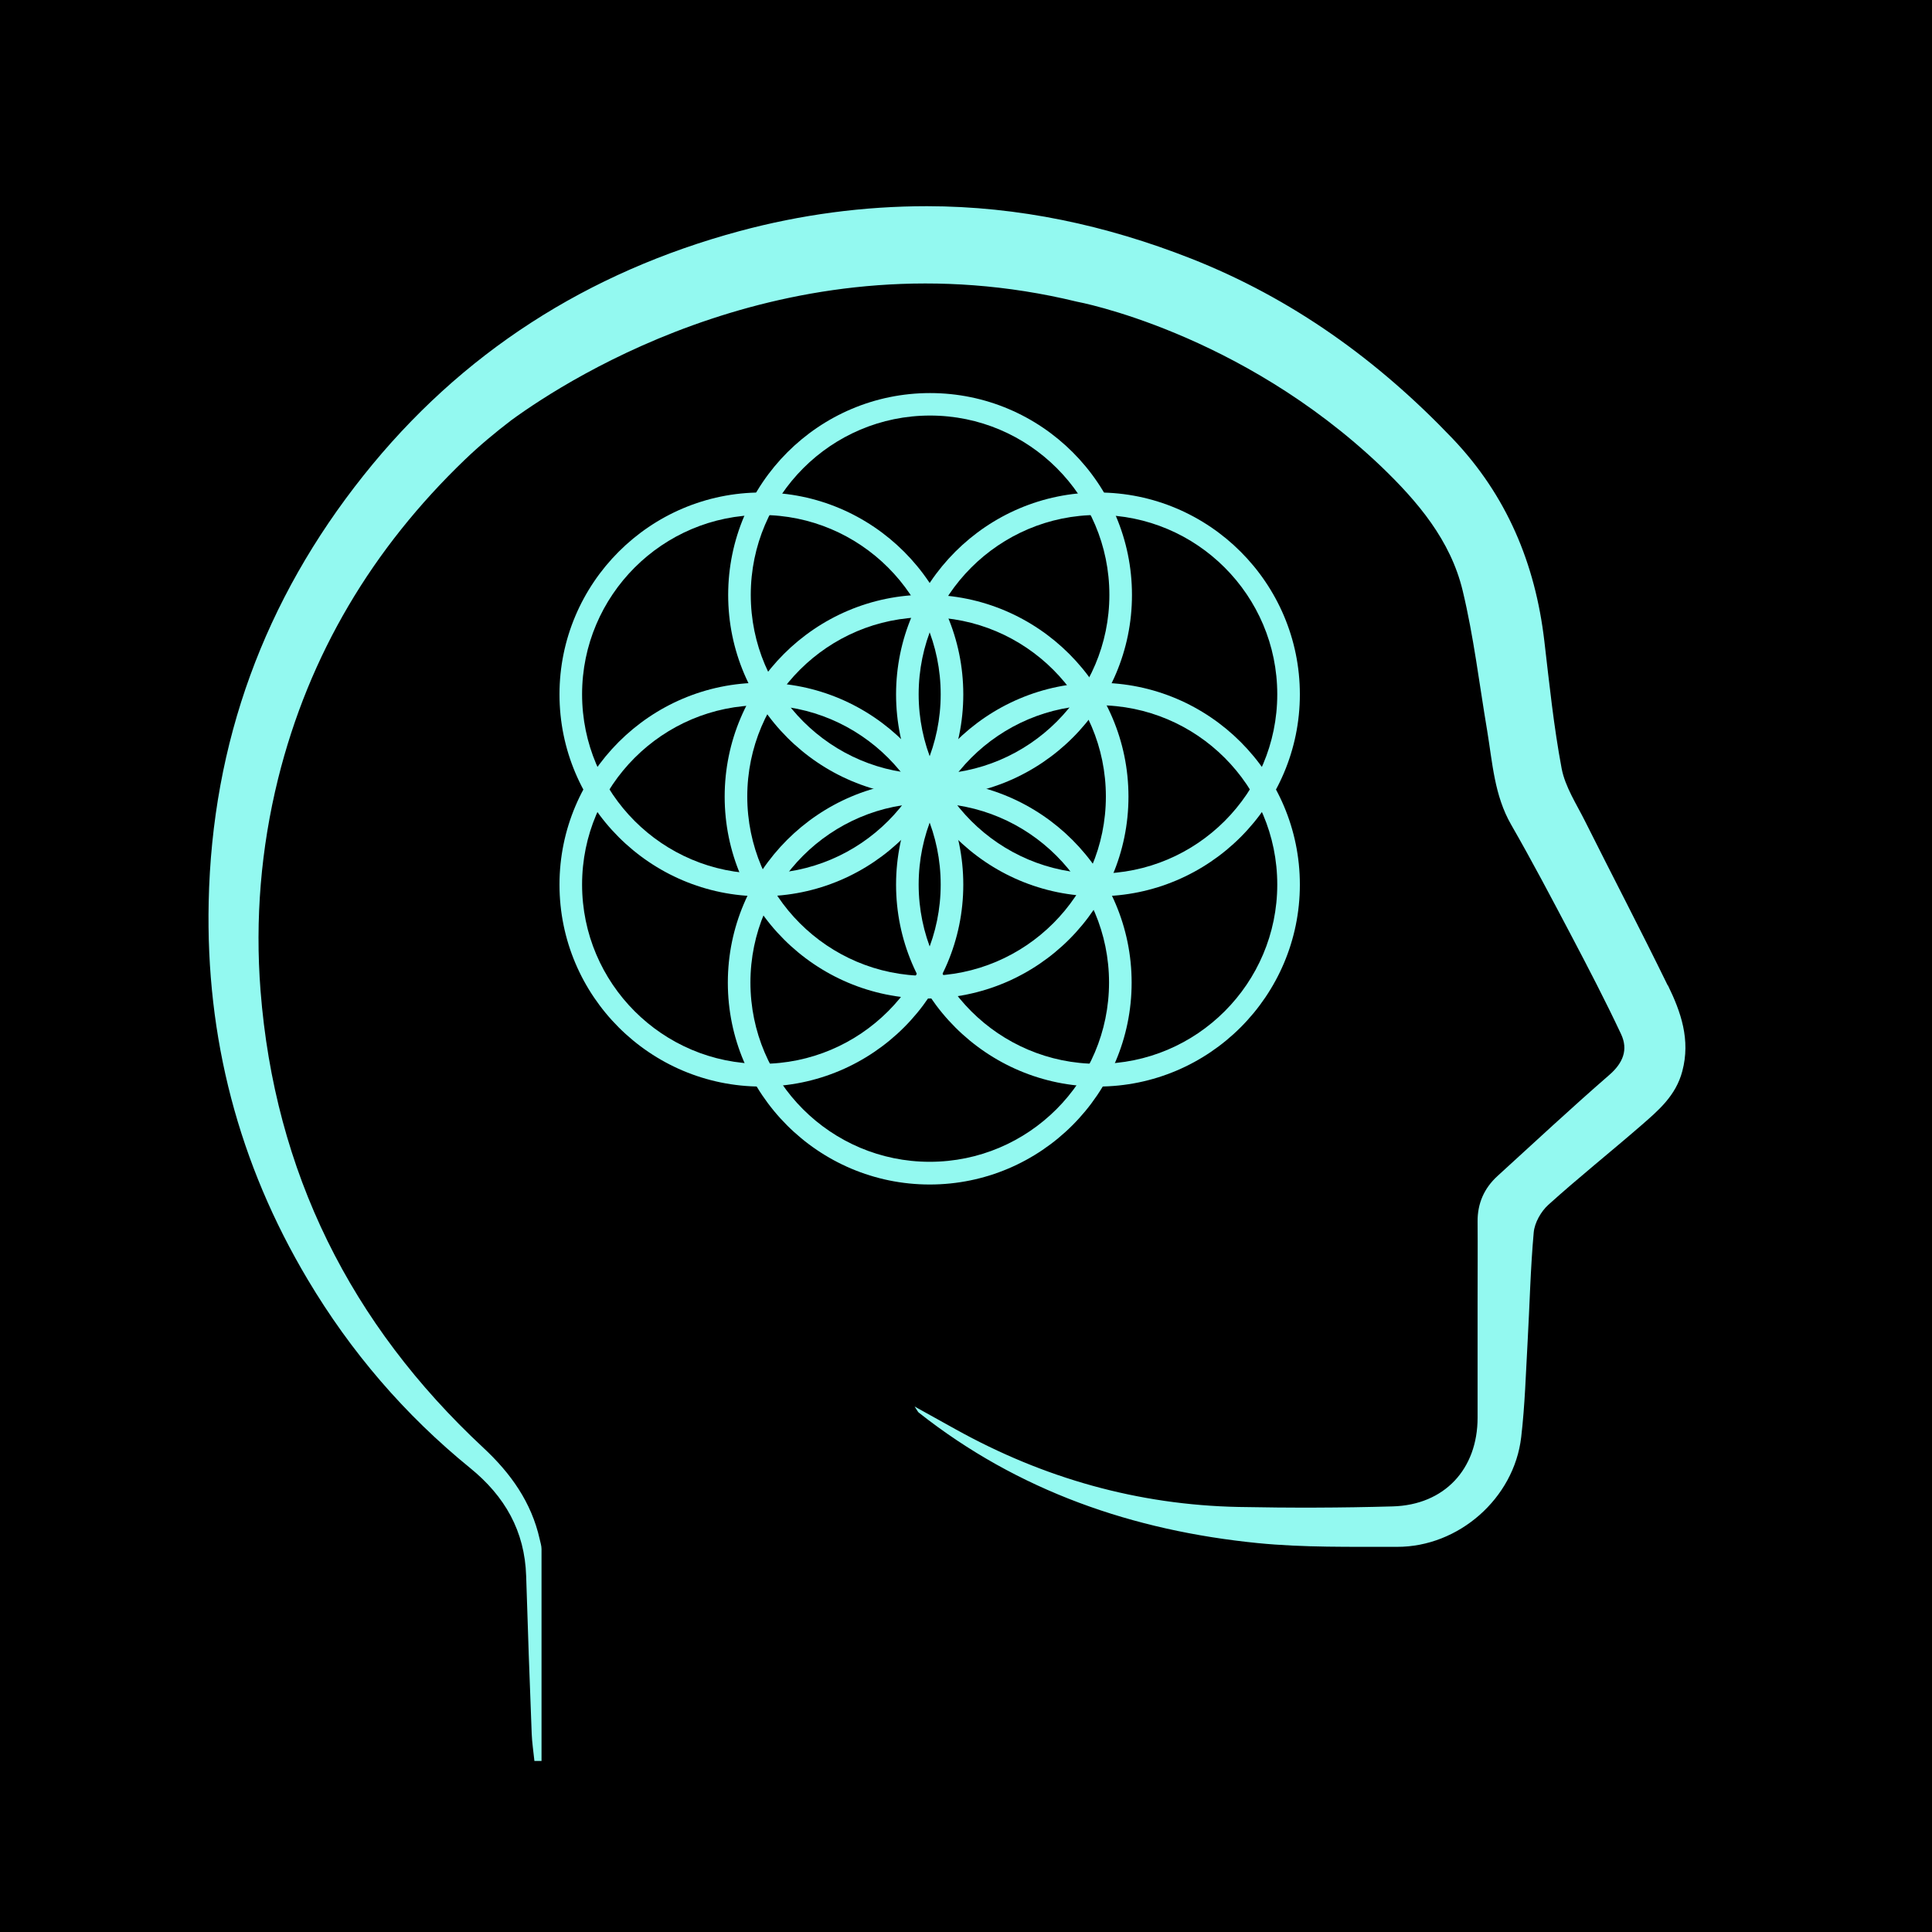
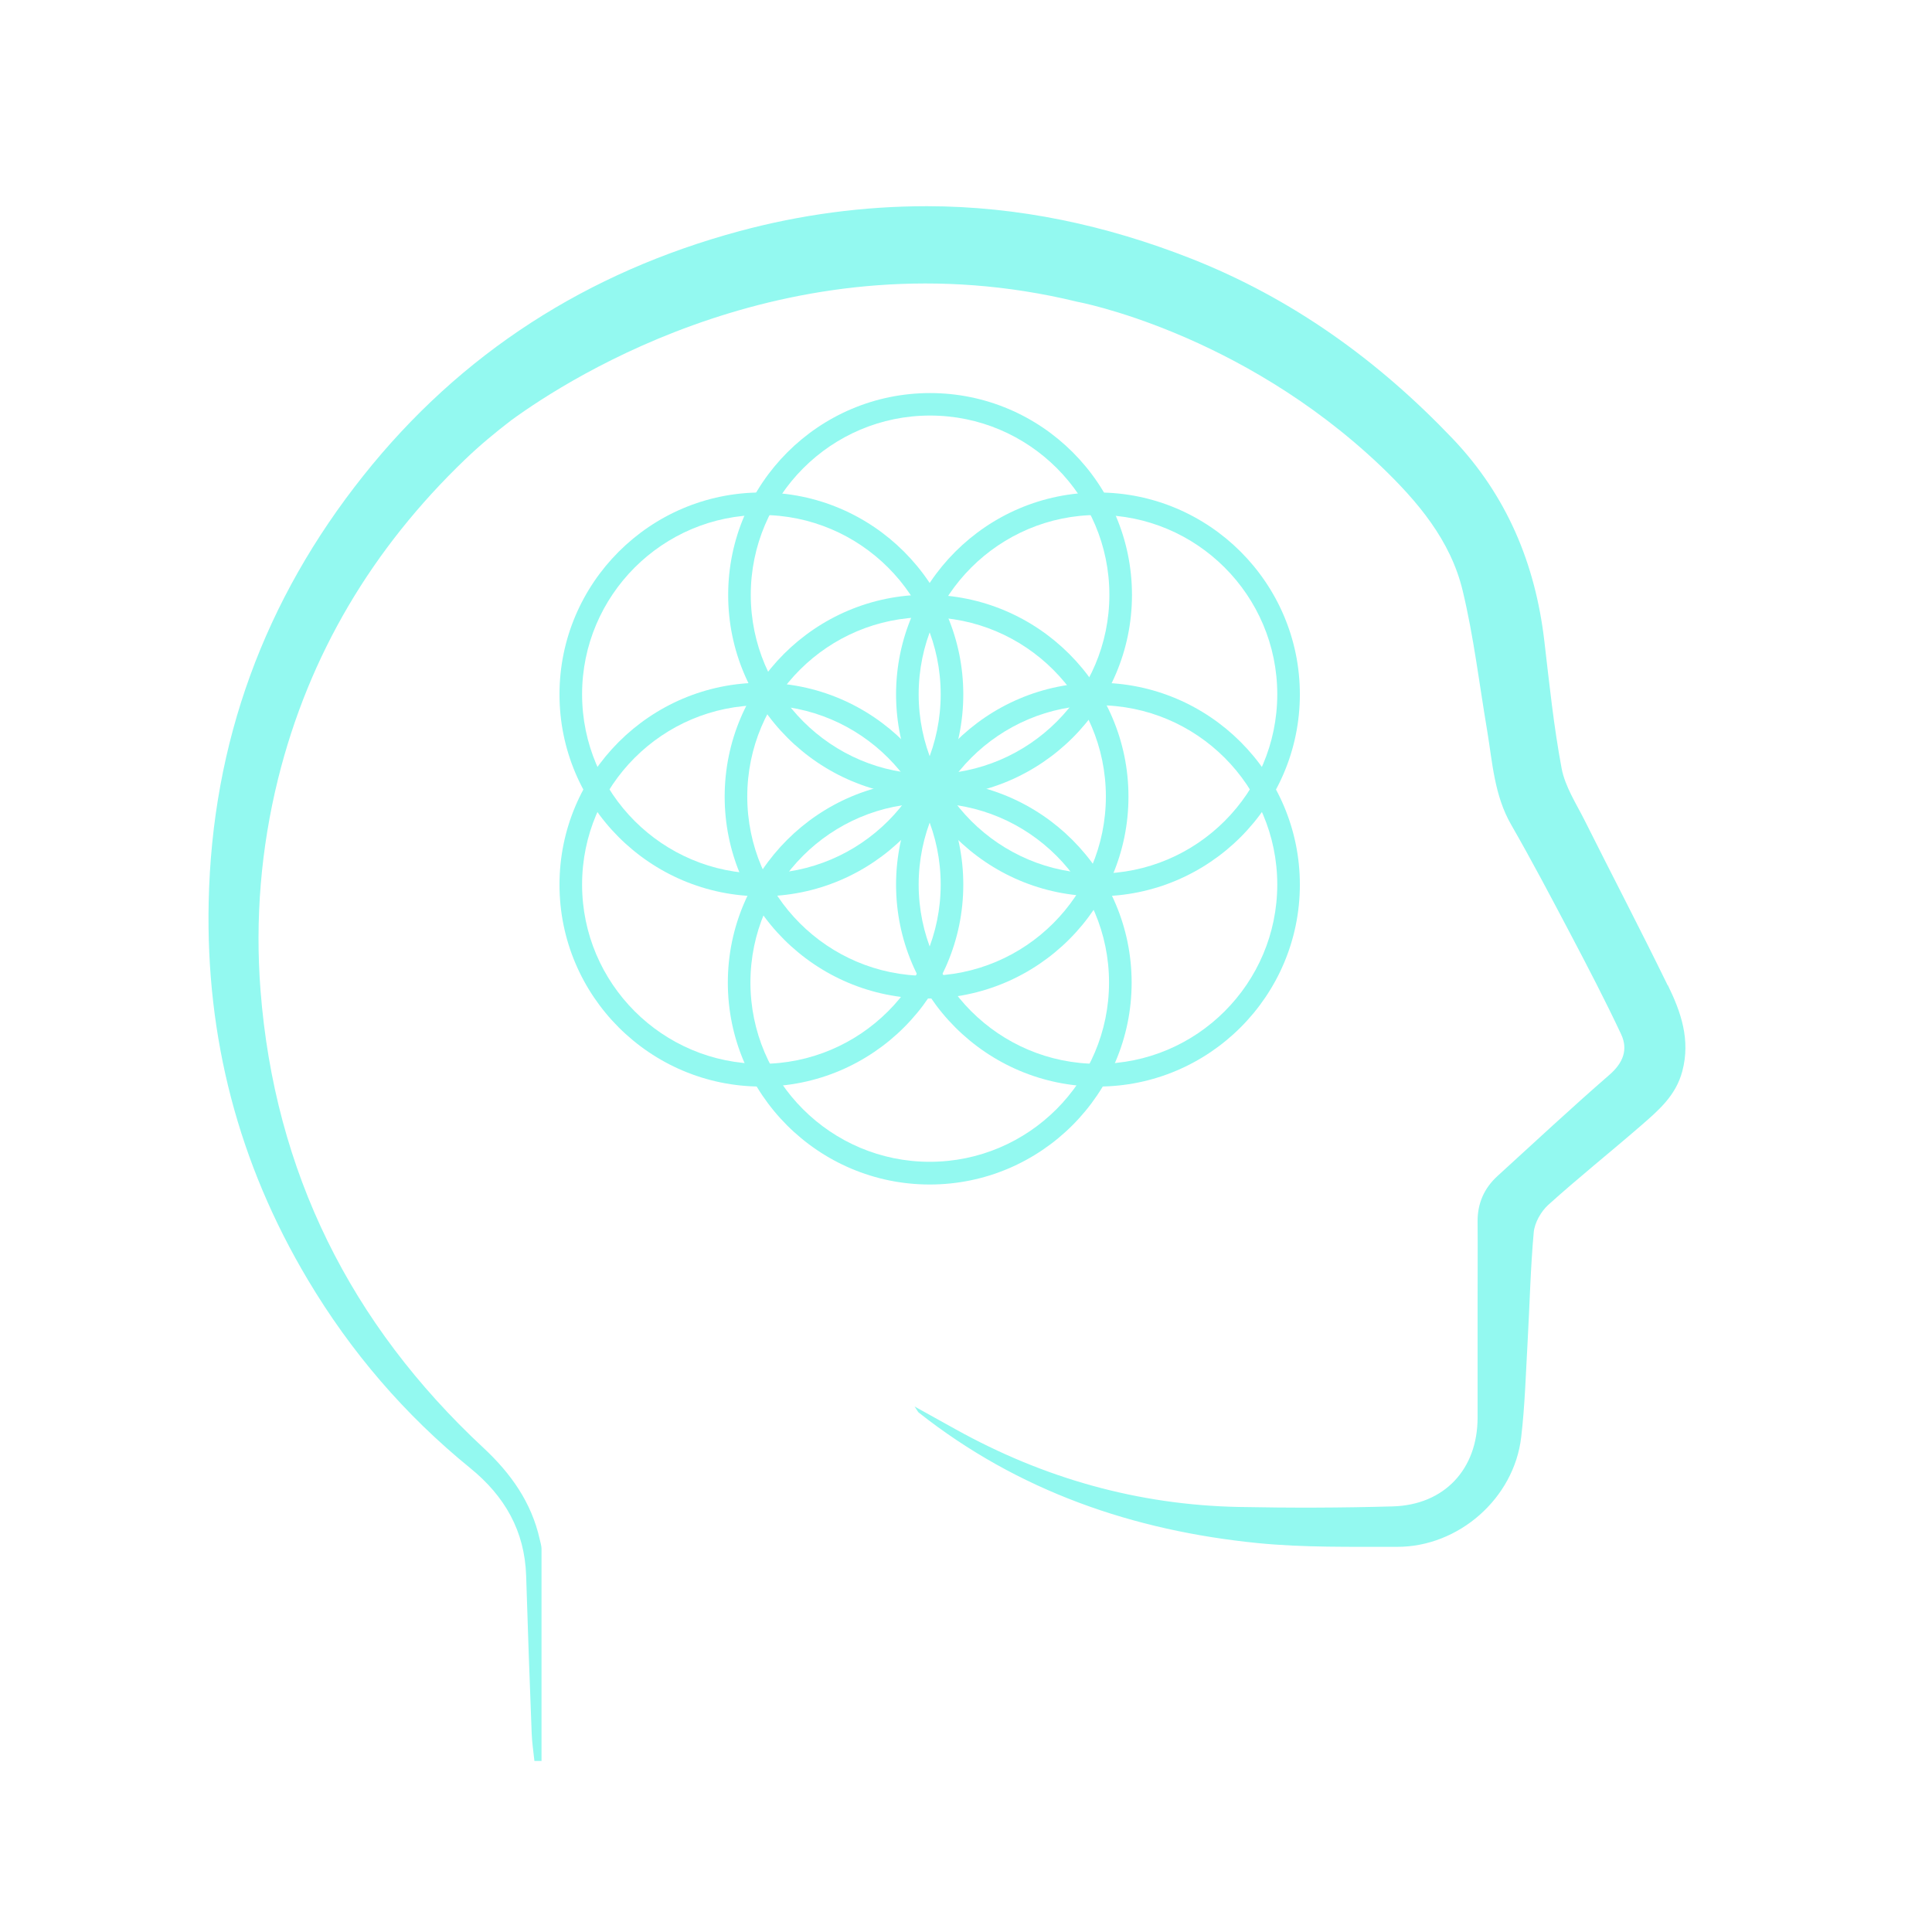
<svg xmlns="http://www.w3.org/2000/svg" id="Capa_1" viewBox="0 0 171 171">
  <defs>
    <style>.cls-1{fill:#93f9f0;}</style>
  </defs>
-   <rect width="171" height="171" />
  <g>
    <g>
      <path class="cls-1" d="M82.01,88.38c-9.86,0-17.87-8.02-17.87-17.87s8.02-17.87,17.87-17.87,17.87,8.02,17.87,17.87-8.02,17.87-17.87,17.87Zm0-33.75c-8.75,0-15.87,7.12-15.87,15.87s7.12,15.87,15.87,15.87,15.87-7.12,15.87-15.87-7.12-15.87-15.87-15.87Z" />
      <path class="cls-1" d="M97.18,79.33c-9.86,0-17.87-8.02-17.87-17.87s8.02-17.87,17.87-17.87,17.87,8.02,17.87,17.87-8.02,17.87-17.87,17.87Zm0-33.75c-8.75,0-15.87,7.12-15.87,15.87s7.12,15.87,15.87,15.87,15.87-7.12,15.87-15.87-7.12-15.87-15.87-15.87Z" />
      <path class="cls-1" d="M82.32,70.53c-9.86,0-17.87-8.02-17.87-17.87s8.02-17.87,17.87-17.87,17.87,8.02,17.87,17.87-8.02,17.87-17.87,17.87Zm0-33.75c-8.75,0-15.87,7.12-15.87,15.87s7.12,15.87,15.87,15.87,15.87-7.12,15.87-15.87-7.12-15.87-15.87-15.87Z" />
      <path class="cls-1" d="M67.39,79.33c-9.86,0-17.87-8.02-17.87-17.87s8.02-17.87,17.87-17.87,17.87,8.02,17.87,17.87-8.02,17.87-17.87,17.87Zm0-33.75c-8.75,0-15.87,7.12-15.87,15.87s7.12,15.87,15.87,15.87,15.87-7.12,15.87-15.87-7.12-15.87-15.87-15.87Z" />
      <path class="cls-1" d="M67.39,96.17c-9.86,0-17.87-8.02-17.87-17.87s8.02-17.87,17.87-17.87,17.87,8.02,17.87,17.87-8.02,17.87-17.87,17.87Zm0-33.75c-8.75,0-15.87,7.12-15.87,15.87s7.12,15.87,15.87,15.87,15.87-7.12,15.87-15.87-7.12-15.87-15.87-15.87Z" />
      <path class="cls-1" d="M82.29,104.84c-9.86,0-17.87-8.02-17.87-17.87s8.02-17.87,17.87-17.87,17.87,8.02,17.87,17.87-8.02,17.87-17.87,17.87Zm0-33.75c-8.75,0-15.87,7.12-15.87,15.87s7.12,15.87,15.87,15.87,15.87-7.12,15.87-15.87-7.12-15.87-15.87-15.87Z" />
      <path class="cls-1" d="M97.18,96.17c-9.86,0-17.87-8.02-17.87-17.87s8.02-17.87,17.87-17.87,17.87,8.02,17.87,17.87-8.02,17.87-17.87,17.87Zm0-33.75c-8.75,0-15.87,7.12-15.87,15.87s7.12,15.87,15.87,15.87,15.87-7.12,15.87-15.87-7.12-15.87-15.87-15.87Z" />
    </g>
    <path class="cls-1" d="M147.61,87.22c-2.38-4.88-4.89-9.68-7.32-14.54-.76-1.52-1.76-3.04-2.07-4.66-.7-3.72-1.09-7.51-1.53-11.27-.8-6.86-3.33-12.91-8.14-17.95-6.6-6.92-14.17-12.38-23.12-15.91-7.52-2.96-15.28-4.63-23.37-4.64-5.63,0-11.16,.74-16.62,2.21-13.44,3.63-24.62,10.76-33.27,21.63-8.76,11-13.4,23.59-13.7,37.75-.26,12,2.64,23.13,8.77,33.42,3.81,6.4,8.6,11.98,14.38,16.68,3.06,2.49,4.83,5.57,4.95,9.56,.14,4.65,.31,9.29,.49,13.94,.03,.81,.16,1.61,.24,2.42h.63c0-6.25,0-12.51,0-18.76,0-.29-.1-.58-.16-.86-.73-3.27-2.56-5.84-4.99-8.1-11.76-10.95-18.47-24.42-19.72-40.46-.49-6.3,.03-12.58,1.55-18.74,2.74-11.03,8.38-20.42,16.53-28.25,1.29-1.24,2.68-2.4,4.12-3.5,5.24-3.82,25.12-16.55,50.05-10.49,0,0,14.37,2.63,26.92,14.57,3.25,3.12,6.16,6.55,7.23,11.01,.98,4.07,1.47,8.26,2.17,12.4,.47,2.83,.63,5.72,2.12,8.31,1.85,3.22,3.58,6.51,5.31,9.79,1.52,2.89,3.03,5.79,4.42,8.75,.65,1.38,.17,2.56-1.04,3.61-3.36,2.92-6.61,5.95-9.9,8.95-1.18,1.08-1.77,2.42-1.76,4.03,.02,2.36,0,4.72,0,7.08,0,3.43,0,6.85,0,10.28,0,4.55-2.93,7.72-7.51,7.85-4.54,.13-9.09,.14-13.64,.05-8.91-.18-17.25-2.54-25.04-6.87-1.12-.62-2.25-1.25-3.64-2.02,.25,.37,.29,.47,.36,.53,8.81,6.96,18.99,10.46,30.03,11.56,4.07,.4,8.2,.32,12.3,.33,5.46,.02,10.37-4.29,11-9.71,.33-2.81,.41-5.65,.57-8.48,.18-3.22,.25-6.45,.54-9.65,.08-.85,.64-1.84,1.29-2.43,2.67-2.41,5.49-4.66,8.21-7.02,1.54-1.34,3.08-2.64,3.65-4.81,.74-2.78-.12-5.24-1.28-7.61Z" />
  </g>
</svg>
